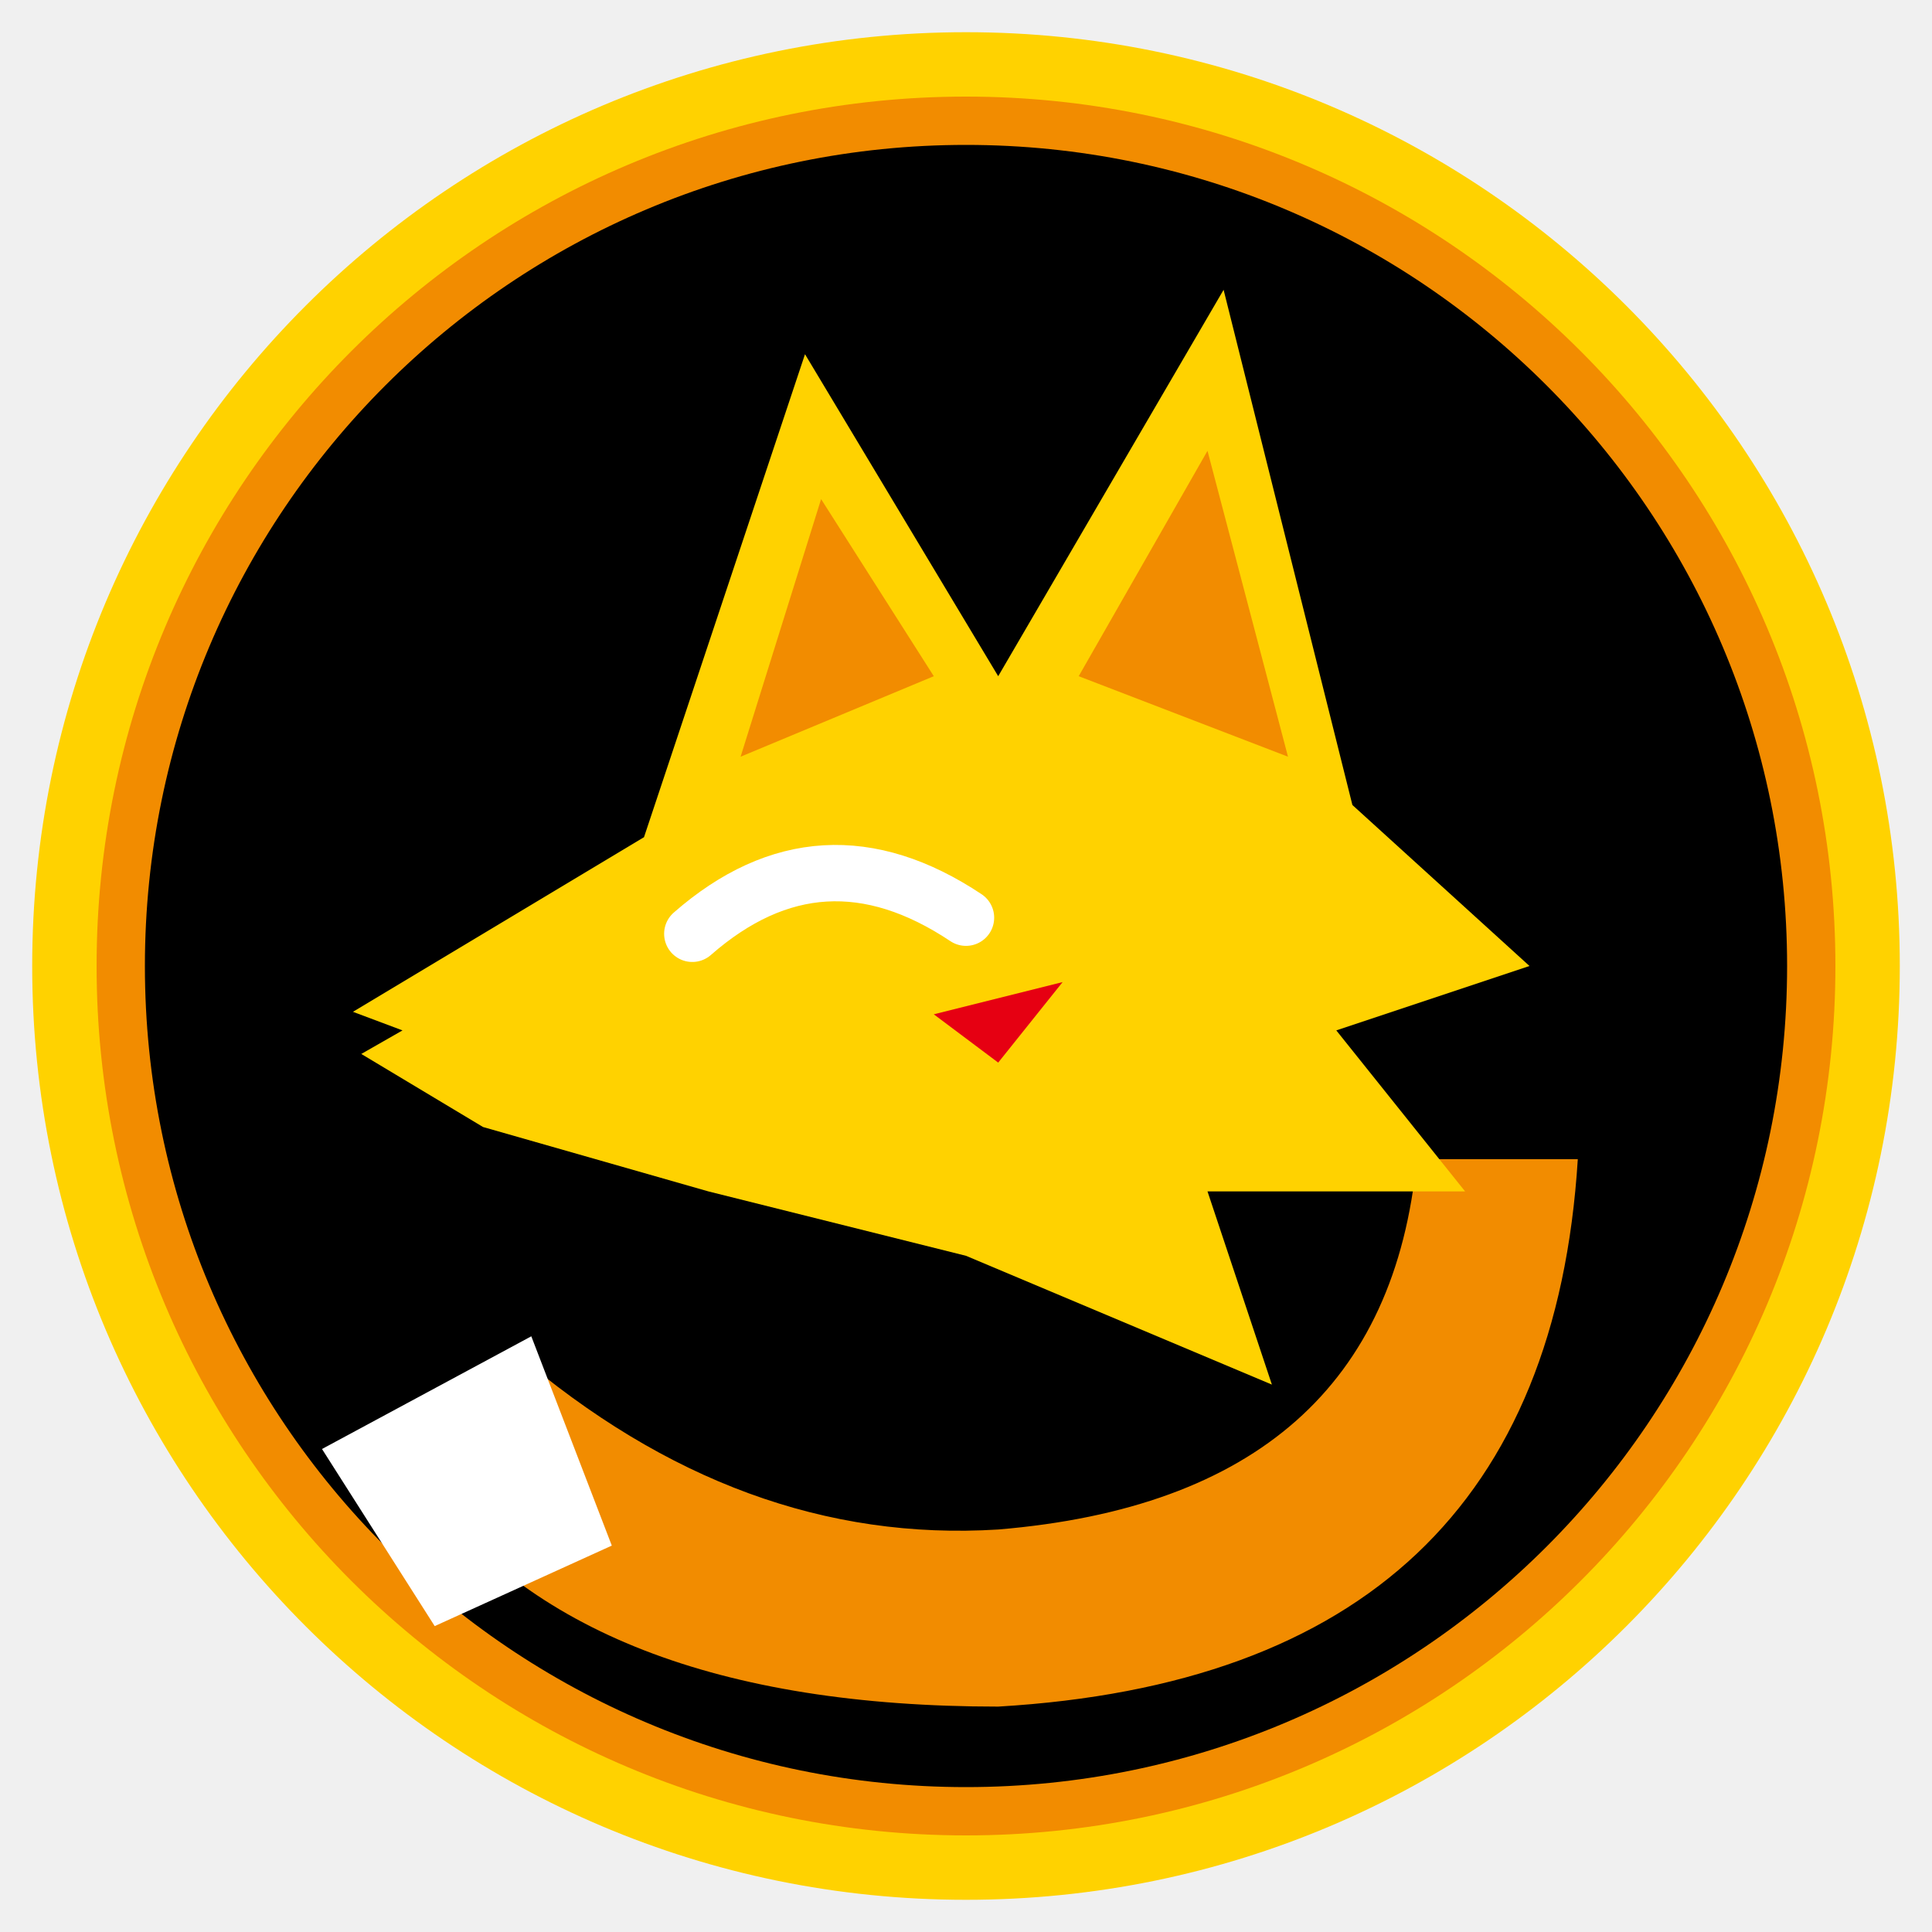
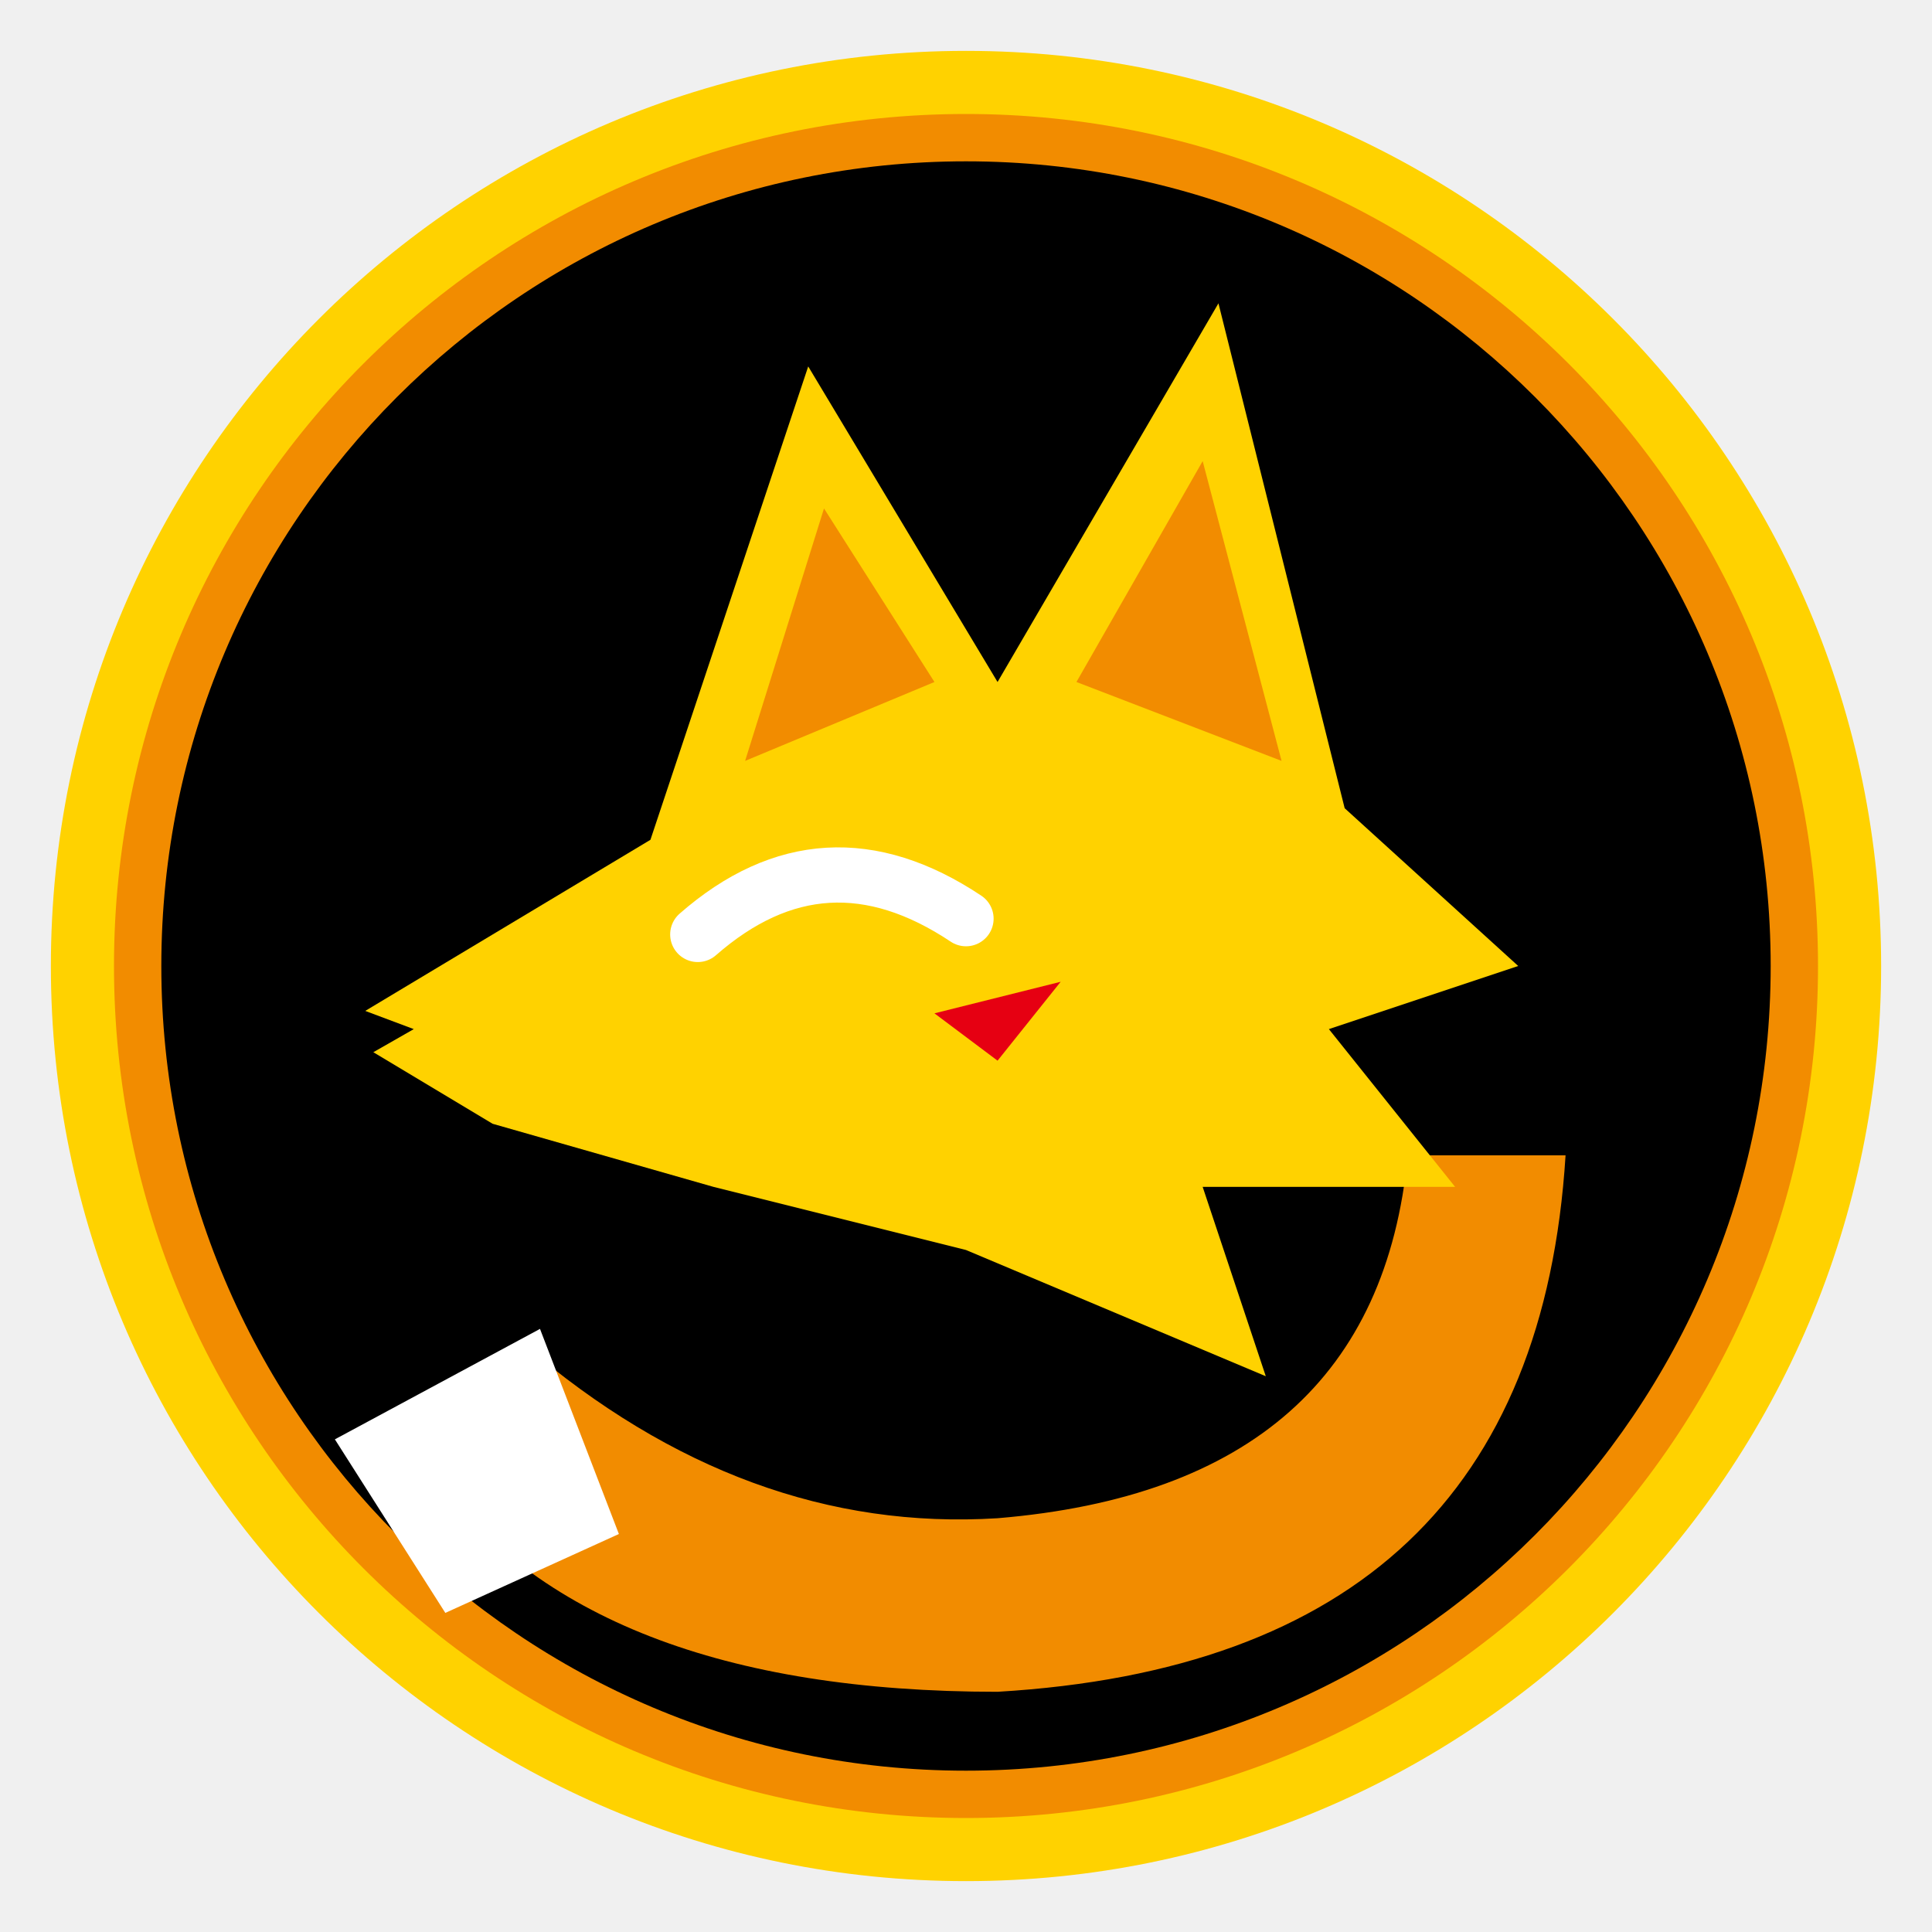
<svg xmlns="http://www.w3.org/2000/svg" viewBox="0 0 120 120">
-   <circle cx="60" cy="60" r="58" fill="#FFD200" />
-   <circle cx="60" cy="60" r="54" fill="#F28C00" />
-   <circle cx="60" cy="60" r="51" fill="#000000" />
-   <path d="M98 72 Q96 104 62 106 Q36 106 26 92 L34 90 L32 84 Q46 96 62 95 Q86 93 88 72 Z" fill="#F28C00" />
-   <path d="M20 90 L33 83 L38 96 L27 101 Z" fill="#FFFFFF" />
-   <path d="M20 64 L40 52 L50 22 L62 42 L76 18 L84 50 L95 60 L83 64 L91 74 L75 74 L79 86 L60 78 L44 74 L30 70 Z" fill="#FFD200" />
-   <path d="M51 31 L58 42 L46 47 Z" fill="#F28C00" />
-   <path d="M75 28 L80 47 L67 42 Z" fill="#F28C00" />
-   <path d="M17 61 L25 64 L18 68 Z" fill="#000000" />
-   <path d="M43 58 Q51 51 60 57" fill="none" stroke="#FFFFFF" stroke-width="3.5" stroke-linecap="round" />
-   <path d="M58 63 L66 61 L62 66 Z" fill="#E60012" />
+   <g transform="translate(60 60) scale(0.980) translate(-60.0 -60.0)">
+     <circle cx="60" cy="60" r="58" fill="#FFD200" />
+     <circle cx="60" cy="60" r="54" fill="#F28C00" />
+     <circle cx="60" cy="60" r="51" fill="#000000" />
+     <path d="M98 72 Q96 104 62 106 Q36 106 26 92 L34 90 L32 84 Q46 96 62 95 Q86 93 88 72 Z" fill="#F28C00" />
+     <path d="M20 90 L33 83 L38 96 L27 101 Z" fill="#FFFFFF" />
+     <path d="M20 64 L40 52 L50 22 L62 42 L76 18 L84 50 L95 60 L83 64 L91 74 L75 74 L79 86 L60 78 L44 74 L30 70 Z" fill="#FFD200" />
+     <path d="M51 31 L58 42 L46 47 Z" fill="#F28C00" />
+     <path d="M75 28 L80 47 L67 42 Z" fill="#F28C00" />
+     <path d="M17 61 L25 64 L18 68 Z" fill="#000000" />
+     <path d="M43 58 Q51 51 60 57" fill="none" stroke="#FFFFFF" stroke-width="3.5" stroke-linecap="round" />
+     <path d="M58 63 L66 61 L62 66 Z" fill="#E60012" />
+   </g>
</svg>
